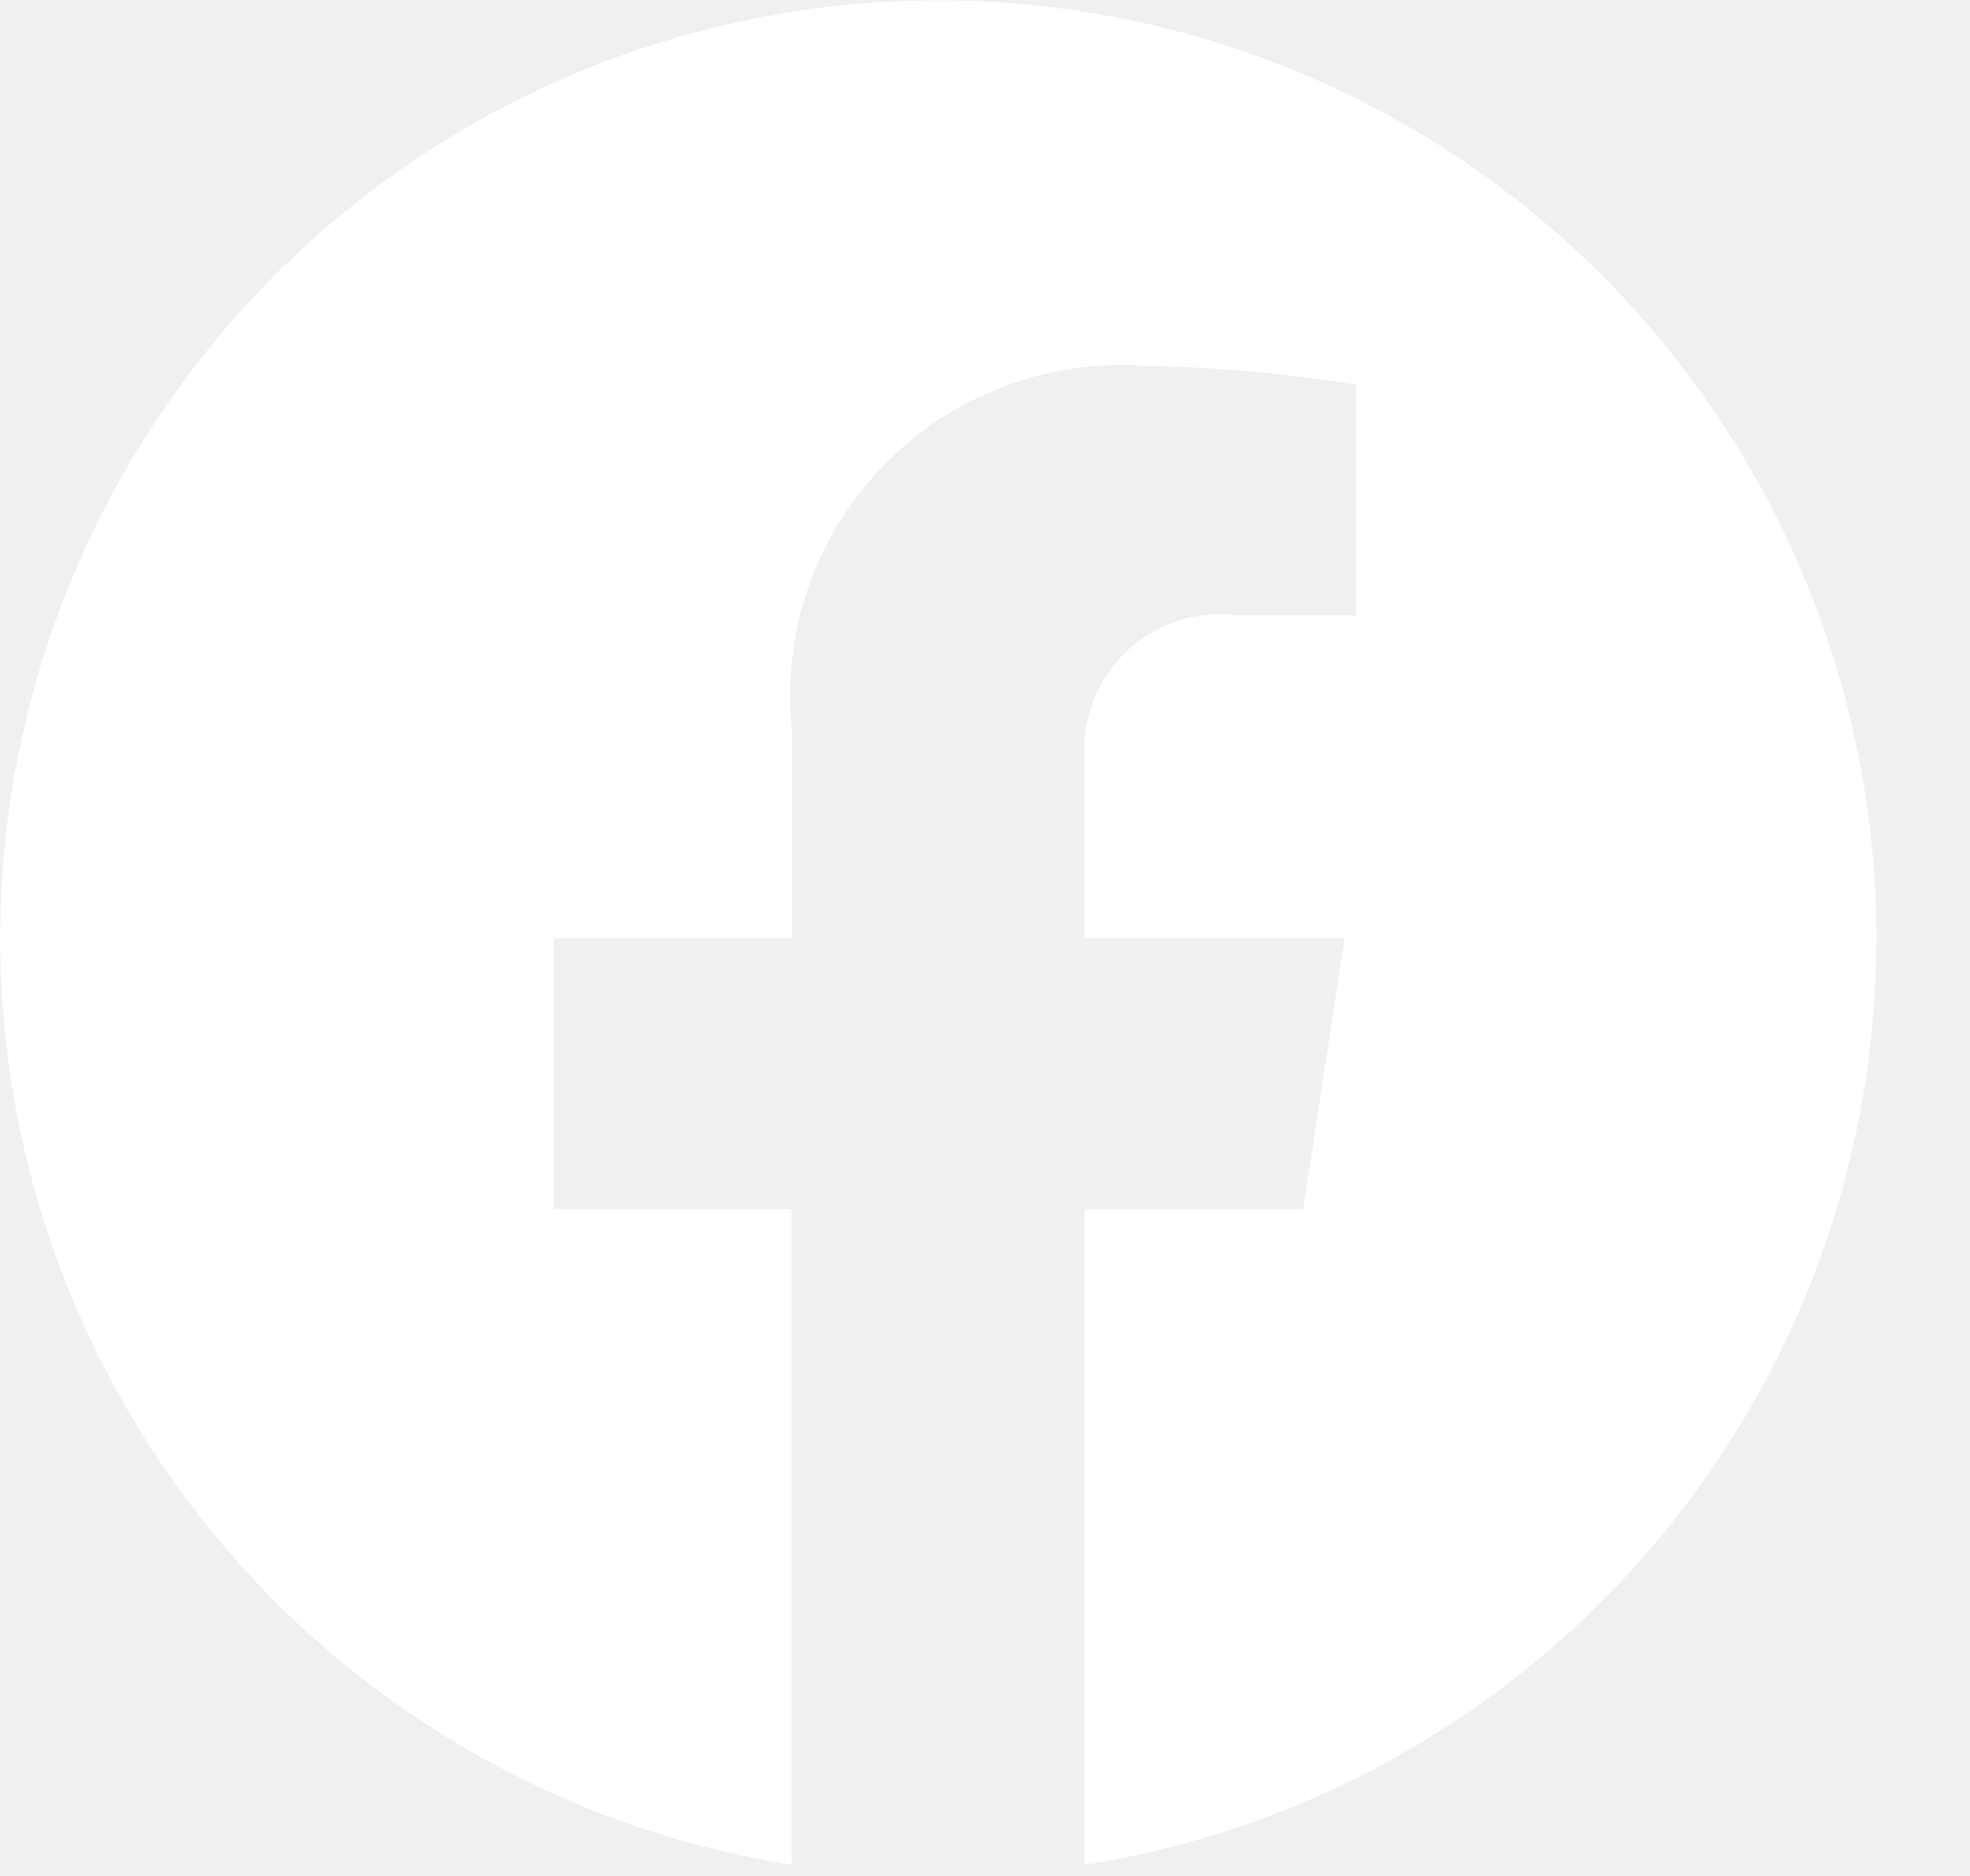
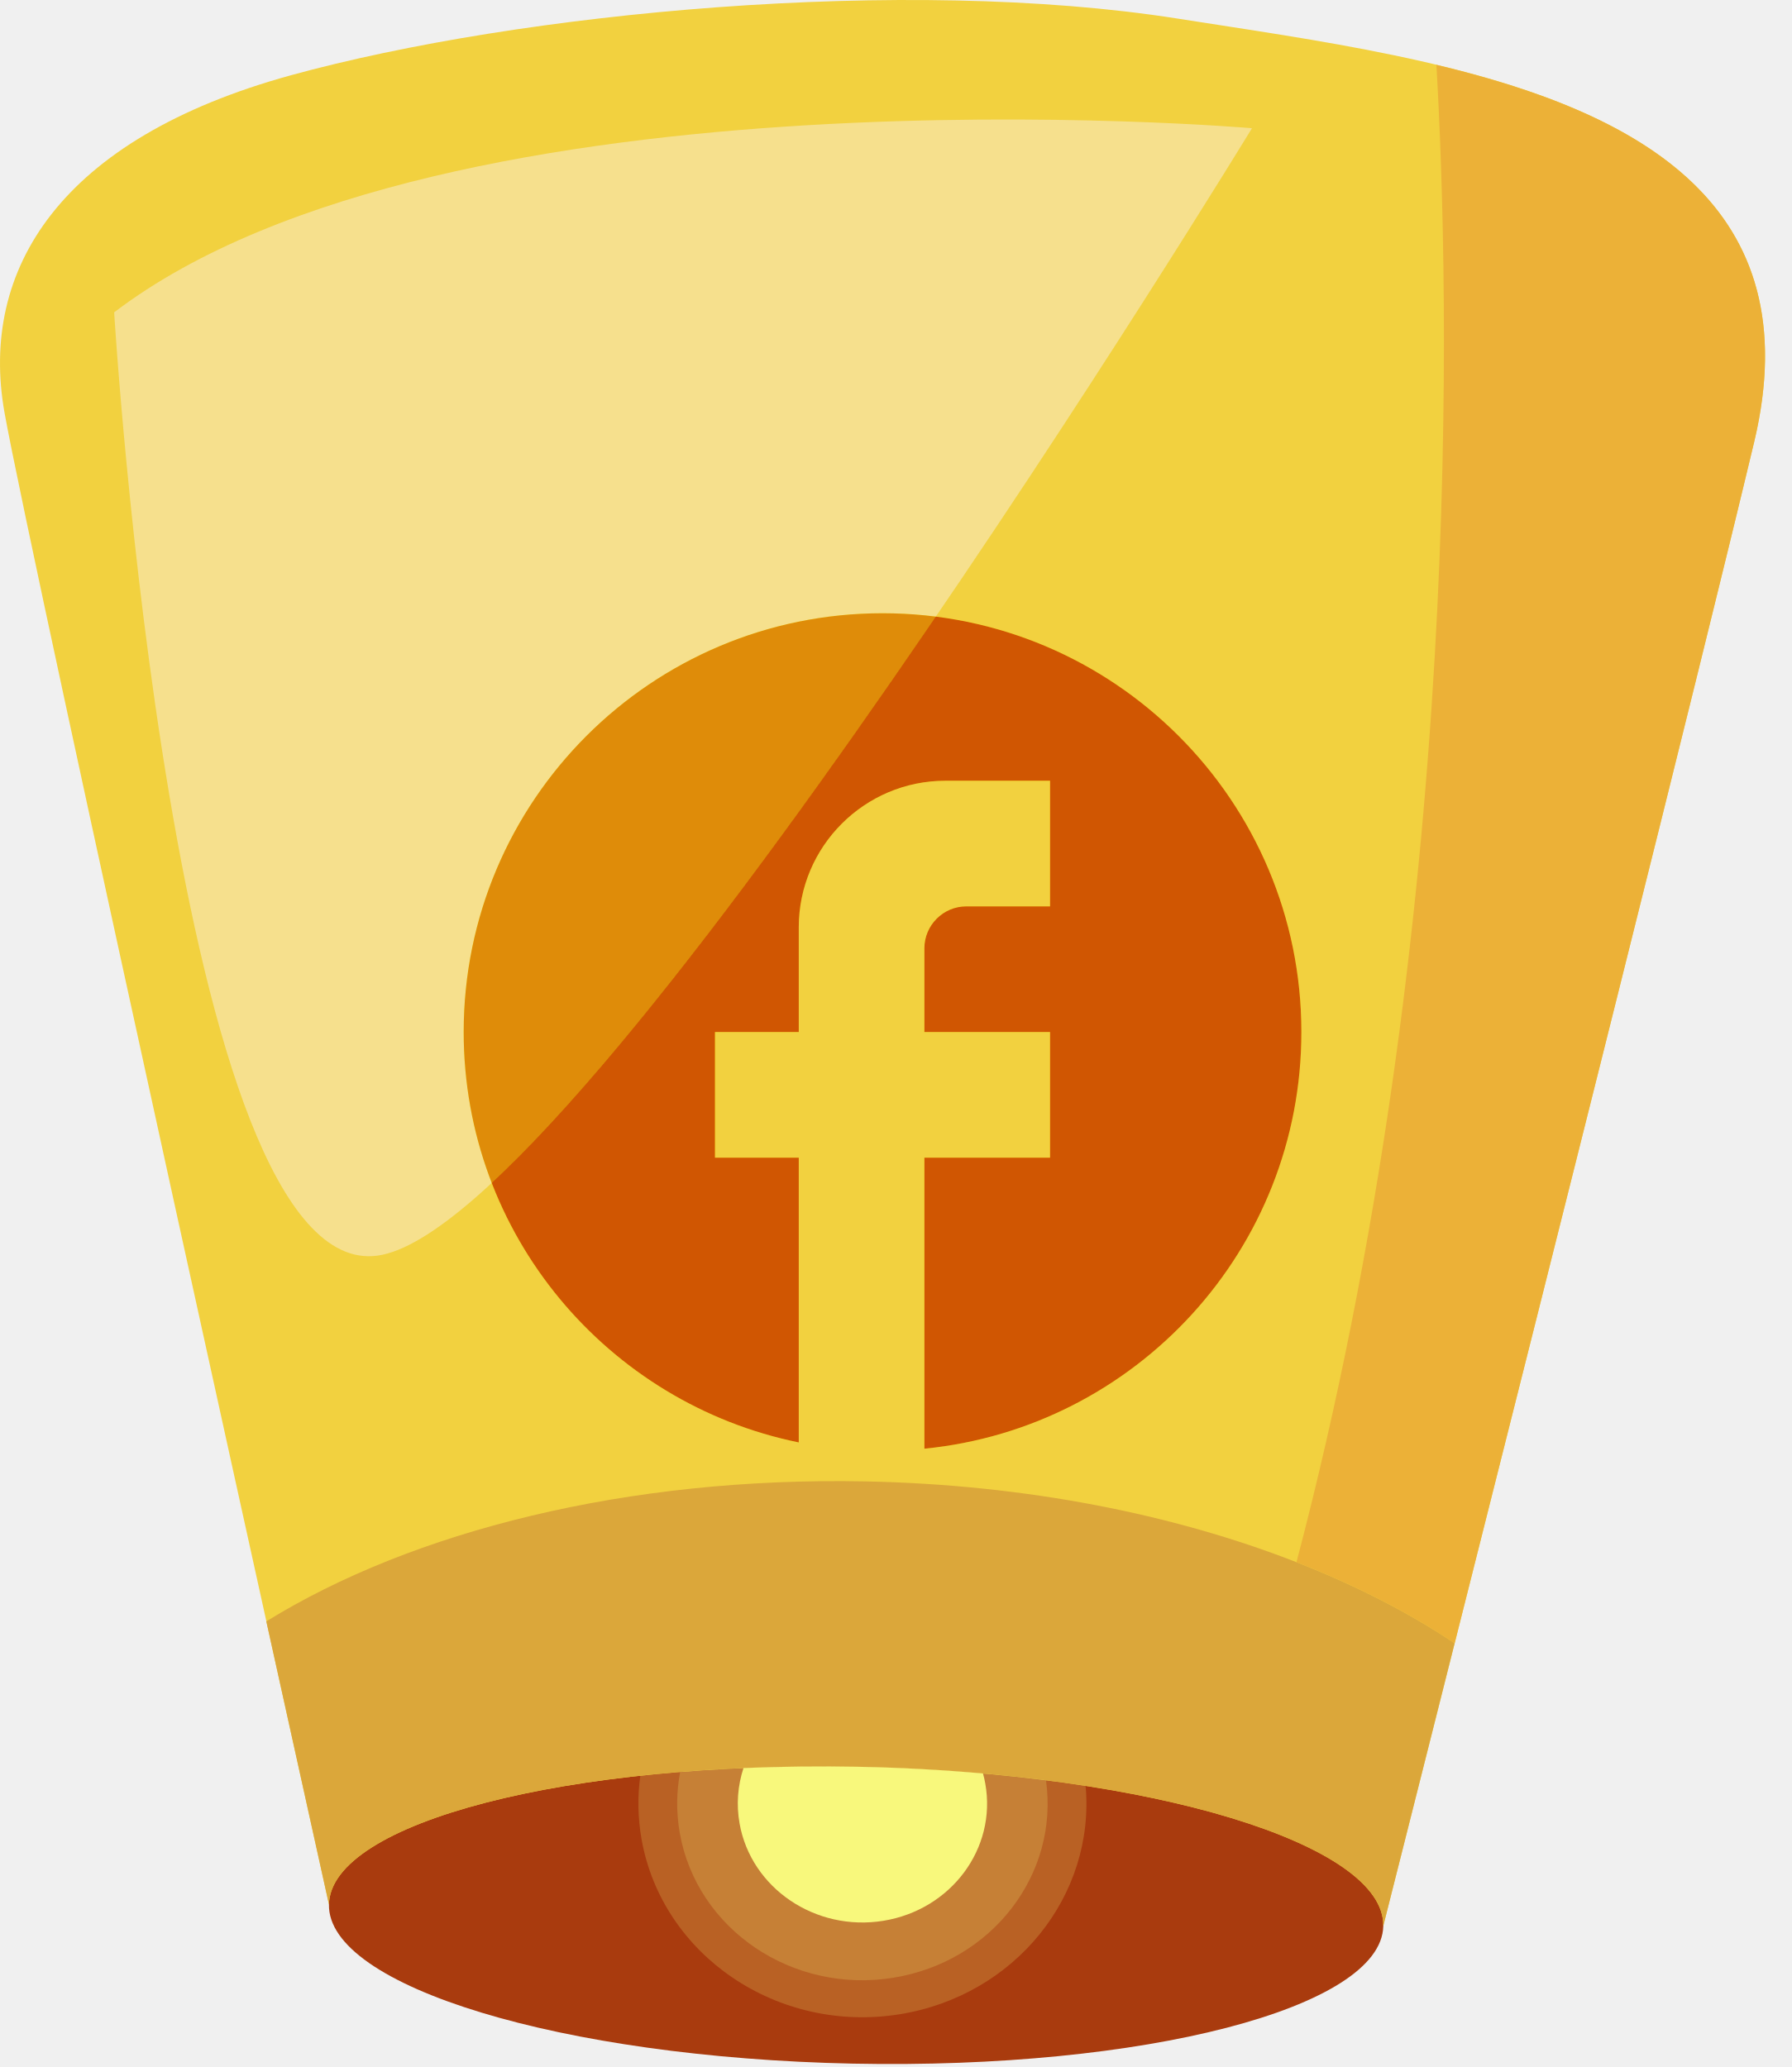
- <svg xmlns="http://www.w3.org/2000/svg" width="21" height="20" viewBox="0 0 21 20" fill="none">
-   <path d="M0.002 10.002C0.003 12.383 0.852 14.686 2.399 16.497C3.945 18.308 6.087 19.508 8.439 19.881V12.892H5.902V10.002H8.442V7.802C8.386 7.287 8.444 6.766 8.612 6.276C8.78 5.786 9.053 5.339 9.414 4.967C9.774 4.595 10.211 4.306 10.696 4.122C11.18 3.938 11.698 3.863 12.215 3.902C12.965 3.914 13.715 3.981 14.455 4.102V6.561H13.191C12.976 6.533 12.758 6.553 12.552 6.621C12.346 6.689 12.158 6.802 12.002 6.952C11.845 7.102 11.725 7.285 11.649 7.488C11.573 7.691 11.544 7.908 11.563 8.124V10.002H14.334L13.891 12.893H11.563V19.881C13.451 19.583 15.213 18.75 16.642 17.481C18.071 16.212 19.106 14.56 19.626 12.721C20.145 10.882 20.126 8.932 19.572 7.103C19.018 5.274 17.951 3.643 16.498 2.401C15.046 1.16 13.267 0.36 11.374 0.098C9.481 -0.164 7.553 0.122 5.817 0.921C4.082 1.721 2.611 3.001 1.581 4.611C0.55 6.22 0.002 8.091 0.002 10.002Z" fill="white" />
+ <svg xmlns="http://www.w3.org/2000/svg" width="52" height="60" viewBox="0 0 52 60" fill="none">
+   <path d="M9.547 55.279C9.547 55.279 0.872 16.145 0.131 11.978C-0.611 7.812 1.756 4.026 8.434 2.187C15.113 0.35 26.292 -0.704 34.18 0.54C42.068 1.785 53.255 2.999 50.908 12.835C48.56 22.669 40.145 55.909 40.145 55.909L9.547 55.279Z" fill="#F2D13F" />
+   <path d="M40.146 55.91C40.092 58.288 33.198 60.075 24.748 59.902C16.299 59.727 9.493 57.658 9.547 55.28C9.601 52.902 16.494 51.115 24.944 51.288C33.394 51.462 40.2 53.531 40.146 55.91Z" fill="#A93B0E" />
+   <path opacity="0.2" d="M31.507 51.838C31.791 55.017 29.472 57.924 26.117 58.468C22.578 59.04 19.221 56.768 18.62 53.392C18.509 52.767 18.5 52.145 18.583 51.547C18.962 51.505 19.345 51.469 19.739 51.436C20.334 51.386 20.95 51.351 21.576 51.322C22.66 51.278 23.789 51.263 24.944 51.286C26.181 51.31 27.38 51.377 28.528 51.48C29.156 51.535 29.765 51.601 30.357 51.675C30.749 51.727 31.132 51.783 31.507 51.838Z" fill="#F8F87C" />
+   <path d="M40.145 55.908C40.199 53.532 33.395 51.462 24.944 51.287C16.494 51.114 9.6 52.9 9.546 55.28C9.546 55.28 8.801 51.921 7.729 47.065C11.961 44.447 18.205 42.861 25.13 43.002C29.767 43.095 34.059 43.953 37.625 45.346C39.338 46.016 40.884 46.807 42.216 47.7C40.99 52.57 40.145 55.908 40.145 55.908Z" fill="#DBA73A" />
+   <path d="M50.909 12.836C49.307 19.555 44.869 37.195 42.217 47.701C40.886 46.808 39.34 46.016 37.627 45.346C42.53 26.714 42.066 8.421 41.688 1.883C47.548 3.281 52.554 5.939 50.909 12.836Z" fill="#ECB137" />
+   <path opacity="0.5" d="M36.335 3.722C36.335 3.722 16.895 35.611 10.963 36.447C5.03 37.281 3.313 9.067 3.313 9.067C12.974 1.705 36.335 3.722 36.335 3.722Z" fill="#F9F0DC" />
+   <path opacity="0.2" d="M30.357 51.676C30.741 54.403 28.795 56.945 25.928 57.409C23 57.884 20.225 56.006 19.729 53.212C19.622 52.607 19.63 52.007 19.74 51.436C20.335 51.386 20.95 51.351 21.577 51.322C22.661 51.278 23.789 51.263 24.944 51.286C26.181 51.31 27.38 51.377 28.529 51.48C29.155 51.536 29.764 51.601 30.357 51.676Z" fill="#F8F87C" />
+   <path d="M28.596 51.777C28.931 53.655 27.605 55.437 25.636 55.756C23.667 56.075 21.799 54.811 21.464 52.932C21.365 52.375 21.412 51.828 21.578 51.322C22.662 51.278 23.79 51.263 24.945 51.286C26.182 51.31 27.381 51.377 28.529 51.48C28.556 51.576 28.578 51.676 28.596 51.777Z" fill="#F8F87C" />
+   <g style="mix-blend-mode:overlay">
+     <path d="M37.769 29.957C37.769 23.247 32.323 17.801 25.613 17.801C18.903 17.801 13.457 23.247 13.457 29.957C13.457 35.84 17.639 40.739 23.182 41.87V33.604H20.75V29.957H23.182V26.918C23.182 24.572 25.09 22.663 27.436 22.663H30.475V26.31H28.044C27.375 26.31 26.828 26.857 26.828 27.526V29.957H30.475V33.604H26.828V42.052C32.967 41.444 37.769 36.266 37.769 29.957Z" fill="#0D0A18" />
+   </g>
+   <g style="mix-blend-mode:overlay">
+     <path d="M37.769 29.957C37.769 23.247 32.323 17.801 25.613 17.801C18.903 17.801 13.457 23.247 13.457 29.957C13.457 35.84 17.639 40.739 23.182 41.87V33.604H20.75V29.957H23.182V26.918C23.182 24.572 25.09 22.663 27.436 22.663H30.475V26.31H28.044C27.375 26.31 26.828 26.857 26.828 27.526V29.957H30.475V33.604H26.828V42.052C32.967 41.444 37.769 36.266 37.769 29.957Z" fill="#0D0A18" />
+   </g>
</svg>
